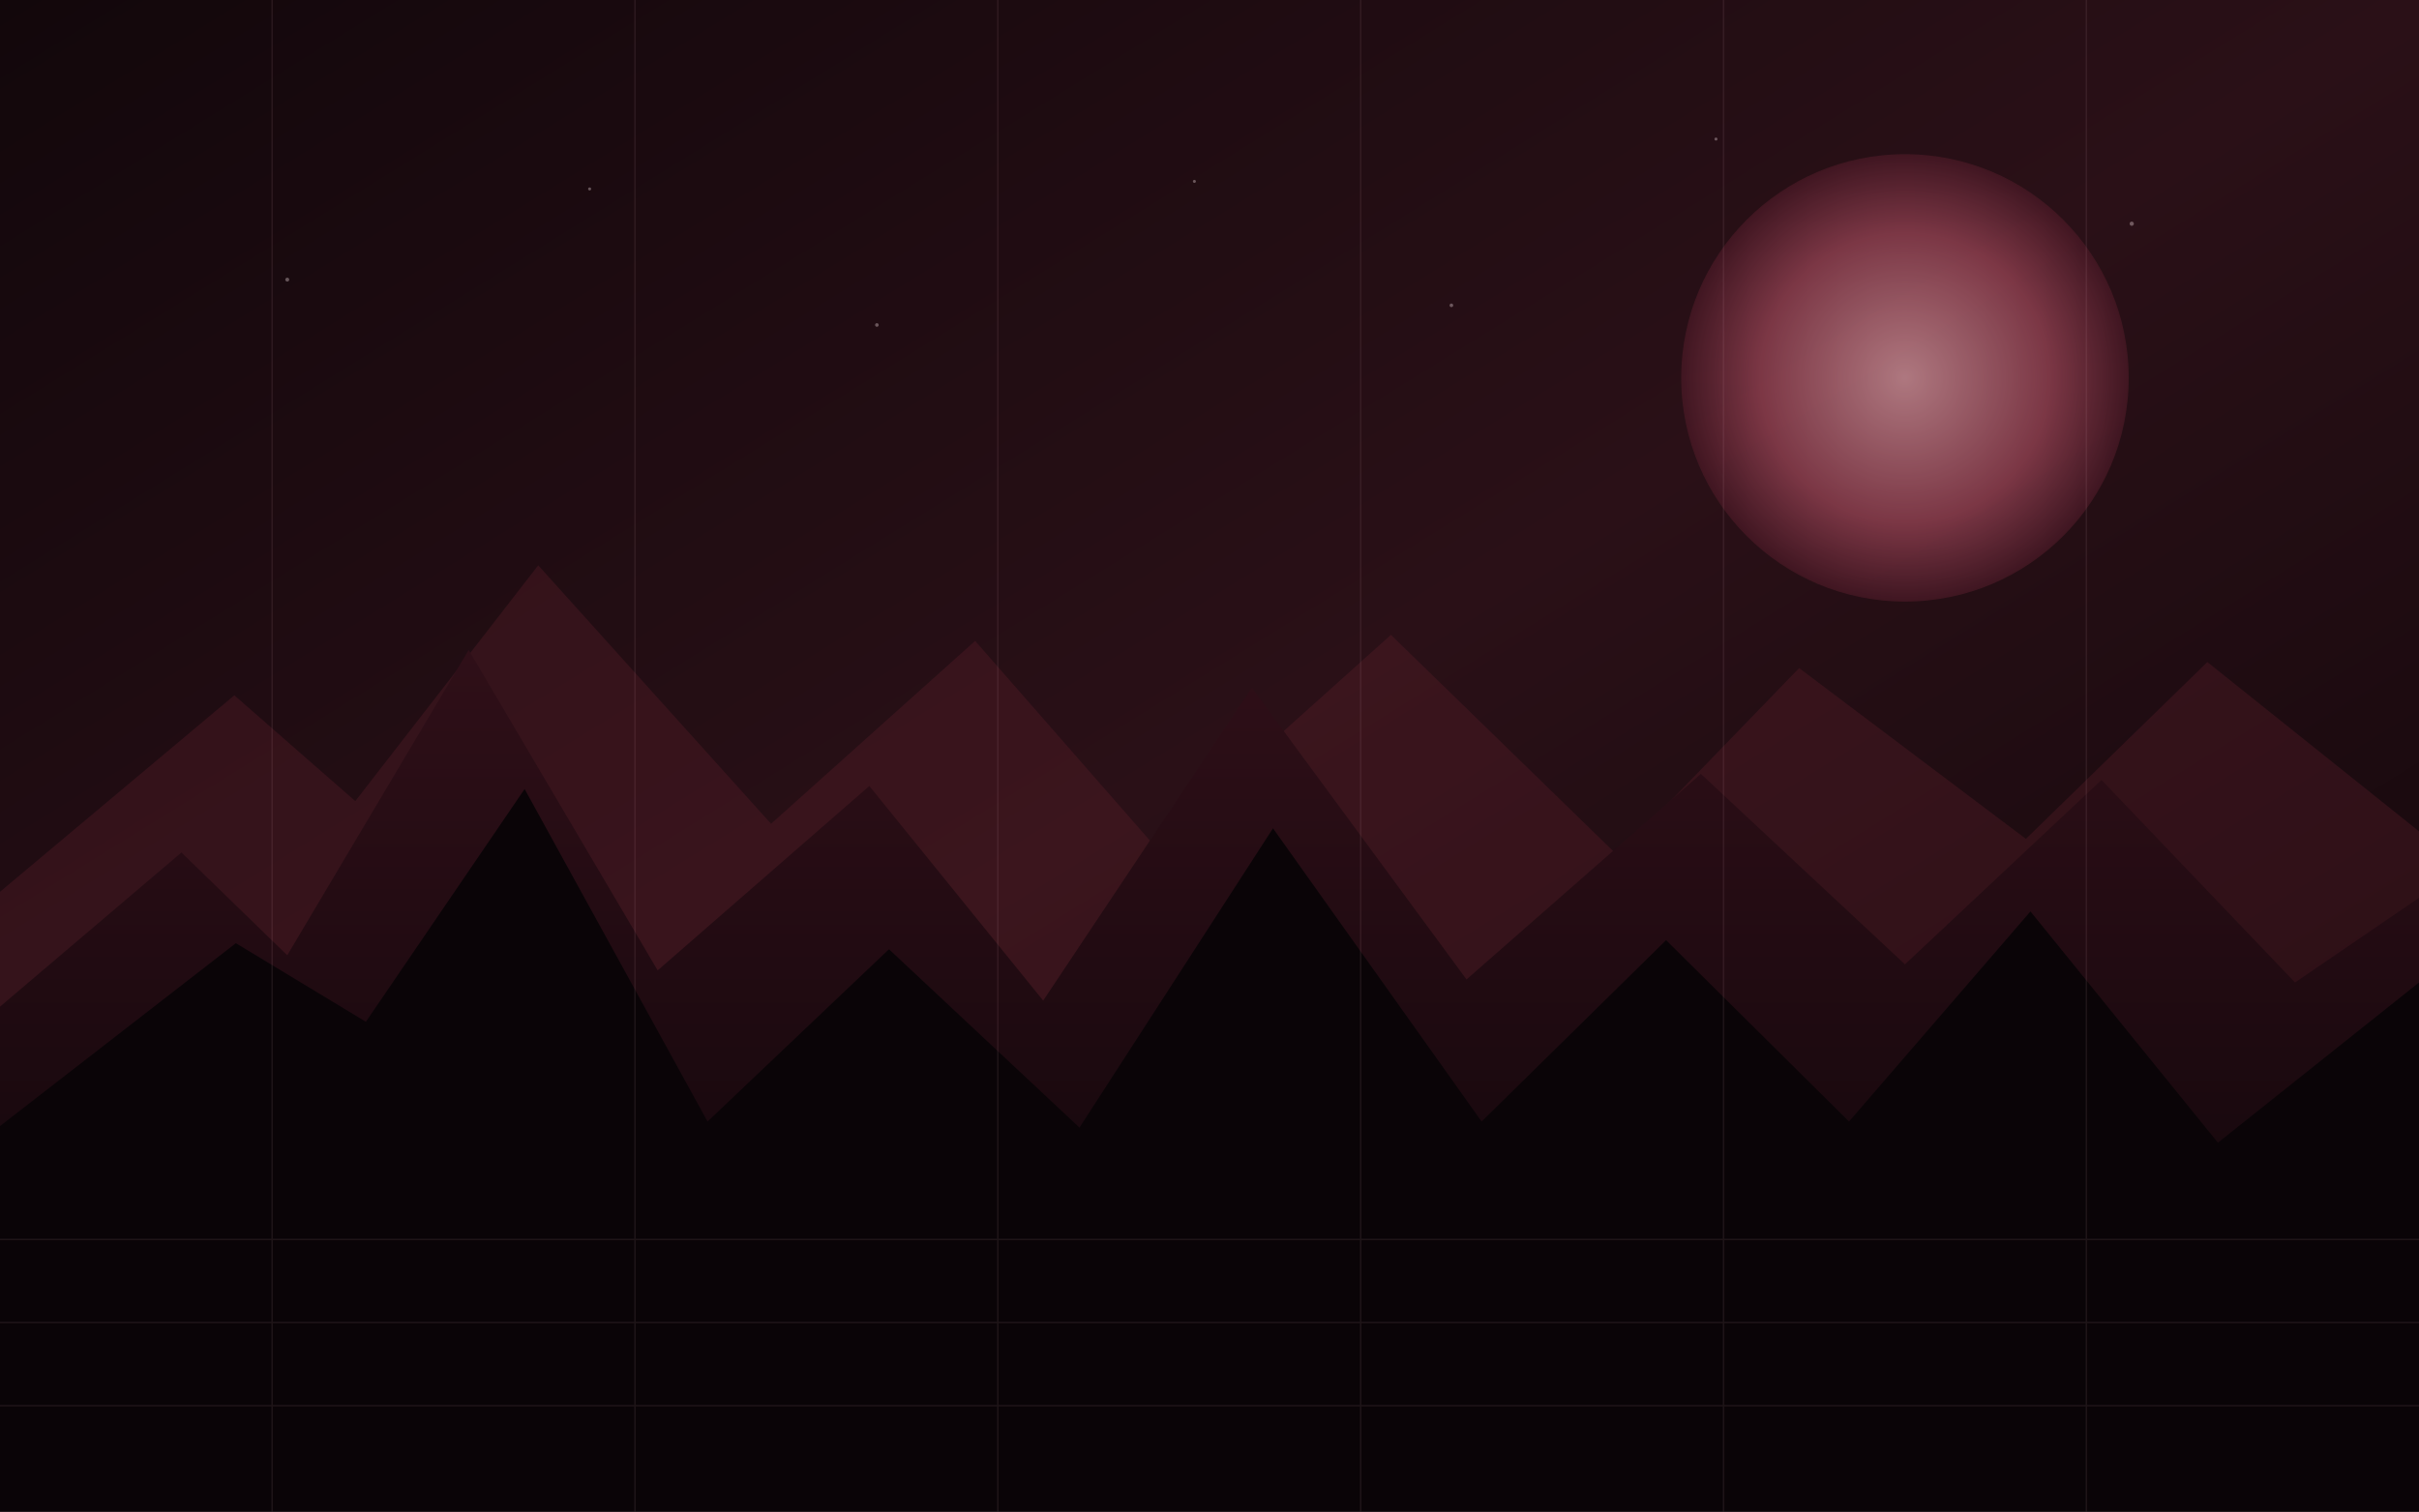
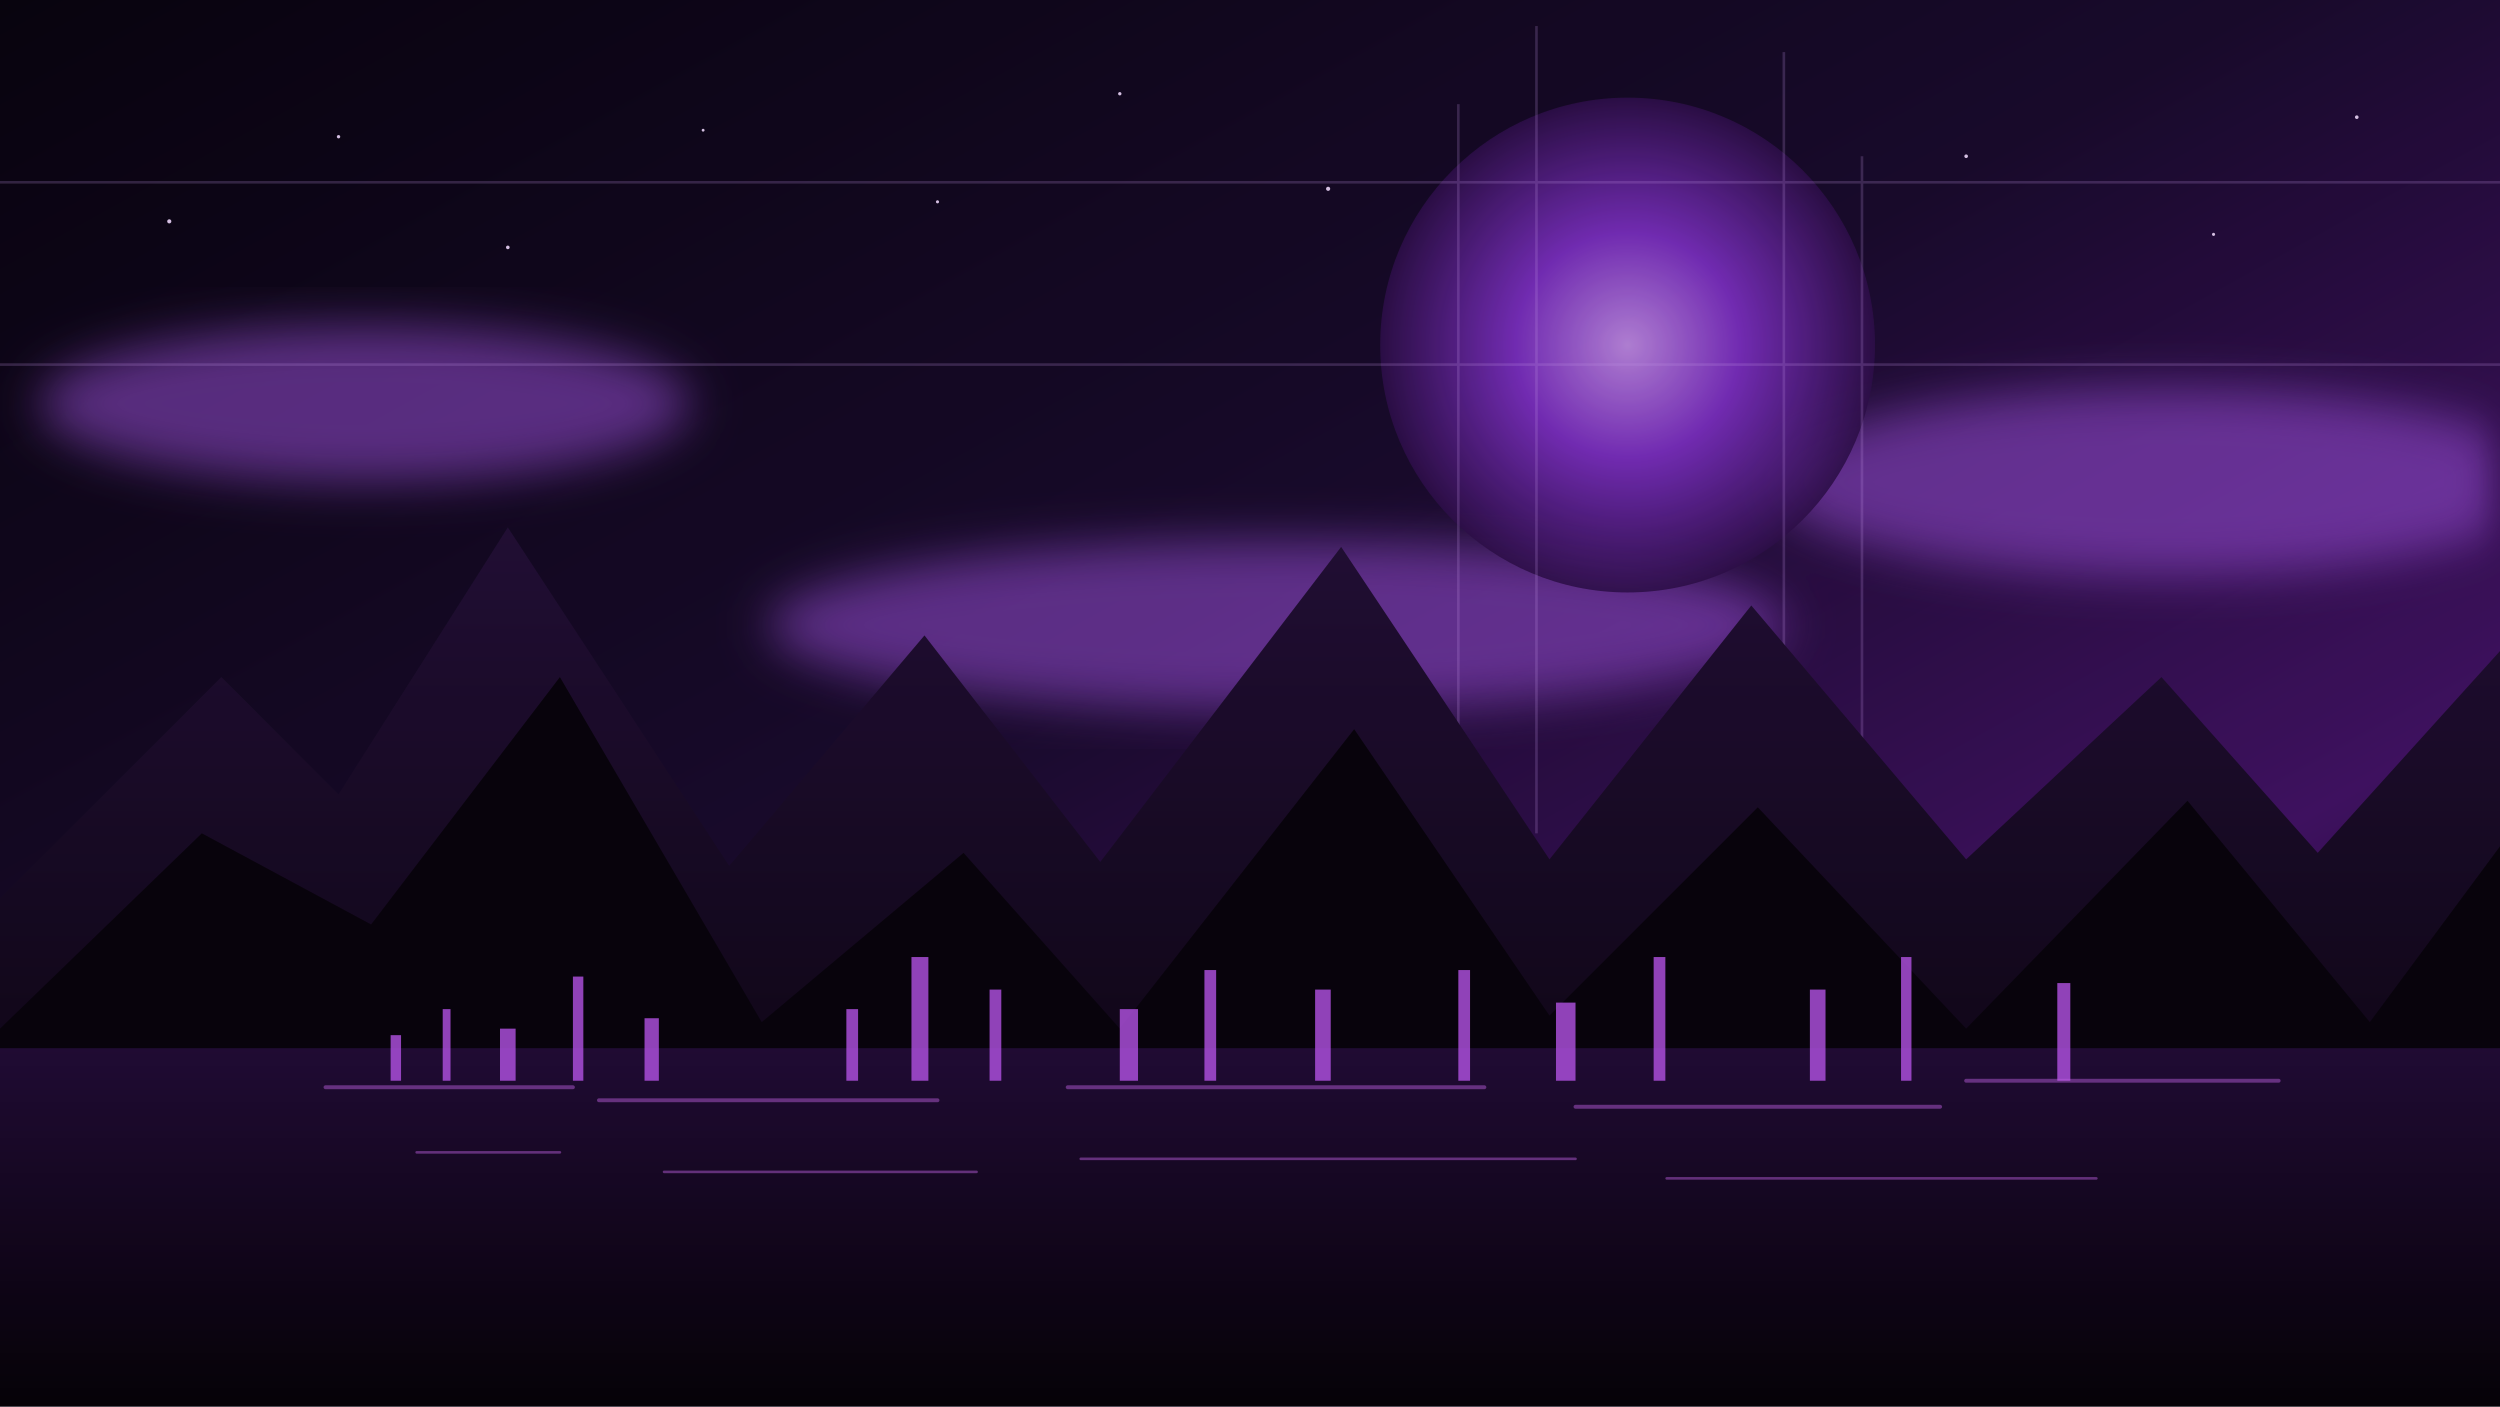
- <svg xmlns="http://www.w3.org/2000/svg" viewBox="0 0 1600 1000">
+ <svg xmlns="http://www.w3.org/2000/svg" viewBox="0 0 1920 1080" preserveAspectRatio="xMidYMid slice">
  <defs>
-     <linearGradient id="bg" x1="0" y1="0" x2="1" y2="1">
-       <stop offset="0" stop-color="#12070b" />
-       <stop offset=".5" stop-color="#2a1017" />
-       <stop offset="1" stop-color="#0d0508" />
+     <linearGradient id="sky" x1="0" y1="0" x2="1" y2="1">
+       <stop stop-color="#08040f" />
+       <stop offset=".45" stop-color="#1a0b2f" />
+       <stop offset=".75" stop-color="#45136a" />
+       <stop offset="1" stop-color="#0d0618" />
    </linearGradient>
-     <radialGradient id="moon">
-       <stop offset="0" stop-color="#e2a0a8" />
-       <stop offset=".65" stop-color="#9b4657" />
-       <stop offset="1" stop-color="#4a1926" />
+     <radialGradient id="planet">
+       <stop stop-color="#d69cff" />
+       <stop offset=".45" stop-color="#8a35d8" />
+       <stop offset="1" stop-color="#31104f" />
    </radialGradient>
-     <linearGradient id="mountain" x1="0" y1="0" x2="0" y2="1">
-       <stop offset="0" stop-color="#2f0f18" />
-       <stop offset="1" stop-color="#090407" />
+     <linearGradient id="mount" x1="0" y1="0" x2="0" y2="1">
+       <stop stop-color="#241039" />
+       <stop offset="1" stop-color="#050207" />
    </linearGradient>
+     <linearGradient id="water" x1="0" y1="0" x2="0" y2="1">
+       <stop stop-color="#230c39" />
+       <stop offset="1" stop-color="#050207" />
+     </linearGradient>
+     <filter id="blur">
+       <feGaussianBlur stdDeviation="18" />
+     </filter>
  </defs>
-   <rect width="1600" height="1000" fill="url(#bg)" />
-   <circle cx="1260" cy="250" r="148" fill="url(#moon)" opacity=".72" />
-   <g fill="#5b1d2a" opacity=".34">
-     <path d="M0 590L155 460 235 530 356 374 510 545 645 424 764 560 920 420 1070 566 1190 442 1340 555 1460 438 1600 550V1000H0Z" />
+   <rect width="1920" height="1080" fill="url(#sky)" />
+   <g opacity=".5" fill="#b55dff" filter="url(#blur)">
+     <ellipse cx="280" cy="310" rx="250" ry="60" />
+     <ellipse cx="1660" cy="370" rx="300" ry="72" />
+     <ellipse cx="980" cy="480" rx="390" ry="65" />
  </g>
-   <path d="M0 666L120 564 190 632 310 430 435 642 575 520 690 662 828 455 970 648 1125 512 1260 638 1390 516 1518 650 1600 594V1000H0Z" fill="url(#mountain)" />
-   <g fill="#0a0407">
-     <path d="M0 745L156 624 242 676 347 522 468 742 588 628 714 746 842 548 980 742 1102 622 1223 742 1343 603 1467 756 1600 650V1000H0Z" />
+   <circle cx="1250" cy="265" r="190" fill="url(#planet)" opacity=".9" />
+   <g opacity=".22" stroke="#d7a5ff" stroke-width="2">
+     <path d="M1120 80v560M1180 20v620M1370 40v570M1430 120v500" />
+     <path d="M0 140h1920M0 280h1920" />
  </g>
-   <g opacity=".1" stroke="#d2a1aa">
-     <path d="M0 820H1600M0 875H1600M0 930H1600" />
-     <path d="M180 0V1000M420 0V1000M660 0V1000M900 0V1000M1140 0V1000M1380 0V1000" />
+   <g fill="url(#mount)">
+     <path d="M0 690 170 520 260 610 390 405 560 665 710 488 845 662 1030 420 1190 660 1345 465 1510 660 1660 520 1780 655 1920 500V1080H0Z" />
+     <path d="M0 790 155 640 285 710 430 520 585 785 740 655 860 790 1040 560 1190 780 1350 620 1510 790 1680 615 1820 785 1920 650V1080H0Z" fill="#08030d" />
  </g>
-   <g fill="#f3dfe3" opacity=".35">
-     <circle cx="190" cy="185" r="1.3" />
-     <circle cx="390" cy="125" r="1" />
-     <circle cx="580" cy="215" r="1.2" />
-     <circle cx="790" cy="120" r="1" />
-     <circle cx="960" cy="202" r="1.2" />
-     <circle cx="1135" cy="92" r="1" />
-     <circle cx="1410" cy="148" r="1.4" />
+   <rect y="805" width="1920" height="275" fill="url(#water)" />
+   <g fill="#c85cff" opacity=".8">
+     <rect x="300" y="795" width="8" height="35" />
+     <rect x="340" y="775" width="6" height="55" />
+     <rect x="384" y="790" width="12" height="40" />
+     <rect x="440" y="750" width="8" height="80" />
+     <rect x="495" y="782" width="11" height="48" />
+     <rect x="650" y="775" width="9" height="55" />
+     <rect x="700" y="735" width="13" height="95" />
+     <rect x="760" y="760" width="9" height="70" />
+     <rect x="860" y="775" width="14" height="55" />
+     <rect x="925" y="745" width="9" height="85" />
+     <rect x="1010" y="760" width="12" height="70" />
+     <rect x="1120" y="745" width="9" height="85" />
+     <rect x="1195" y="770" width="15" height="60" />
+     <rect x="1270" y="735" width="9" height="95" />
+     <rect x="1390" y="760" width="12" height="70" />
+     <rect x="1460" y="735" width="8" height="95" />
+     <rect x="1580" y="755" width="10" height="75" />
  </g>
+   <g stroke="#d86cff" stroke-linecap="round" opacity=".45">
+     <path d="M250 835h190M460 845h260M820 835h320M1210 850h280M1510 830h240" stroke-width="3" />
+     <path d="M320 885h110M510 900h240M830 890h380M1280 905h330" stroke-width="2" />
+   </g>
+   <g fill="#f0d9ff">
+     <circle cx="130" cy="170" r="1.6" />
+     <circle cx="260" cy="105" r="1.3" />
+     <circle cx="390" cy="190" r="1.4" />
+     <circle cx="540" cy="100" r="1.1" />
+     <circle cx="720" cy="155" r="1.2" />
+     <circle cx="860" cy="72" r="1.3" />
+     <circle cx="1020" cy="145" r="1.6" />
+     <circle cx="1510" cy="120" r="1.4" />
+     <circle cx="1700" cy="180" r="1.2" />
+     <circle cx="1810" cy="90" r="1.4" />
+   </g>
+   <rect width="1920" height="1080" fill="#050208" opacity=".12" />
</svg>
